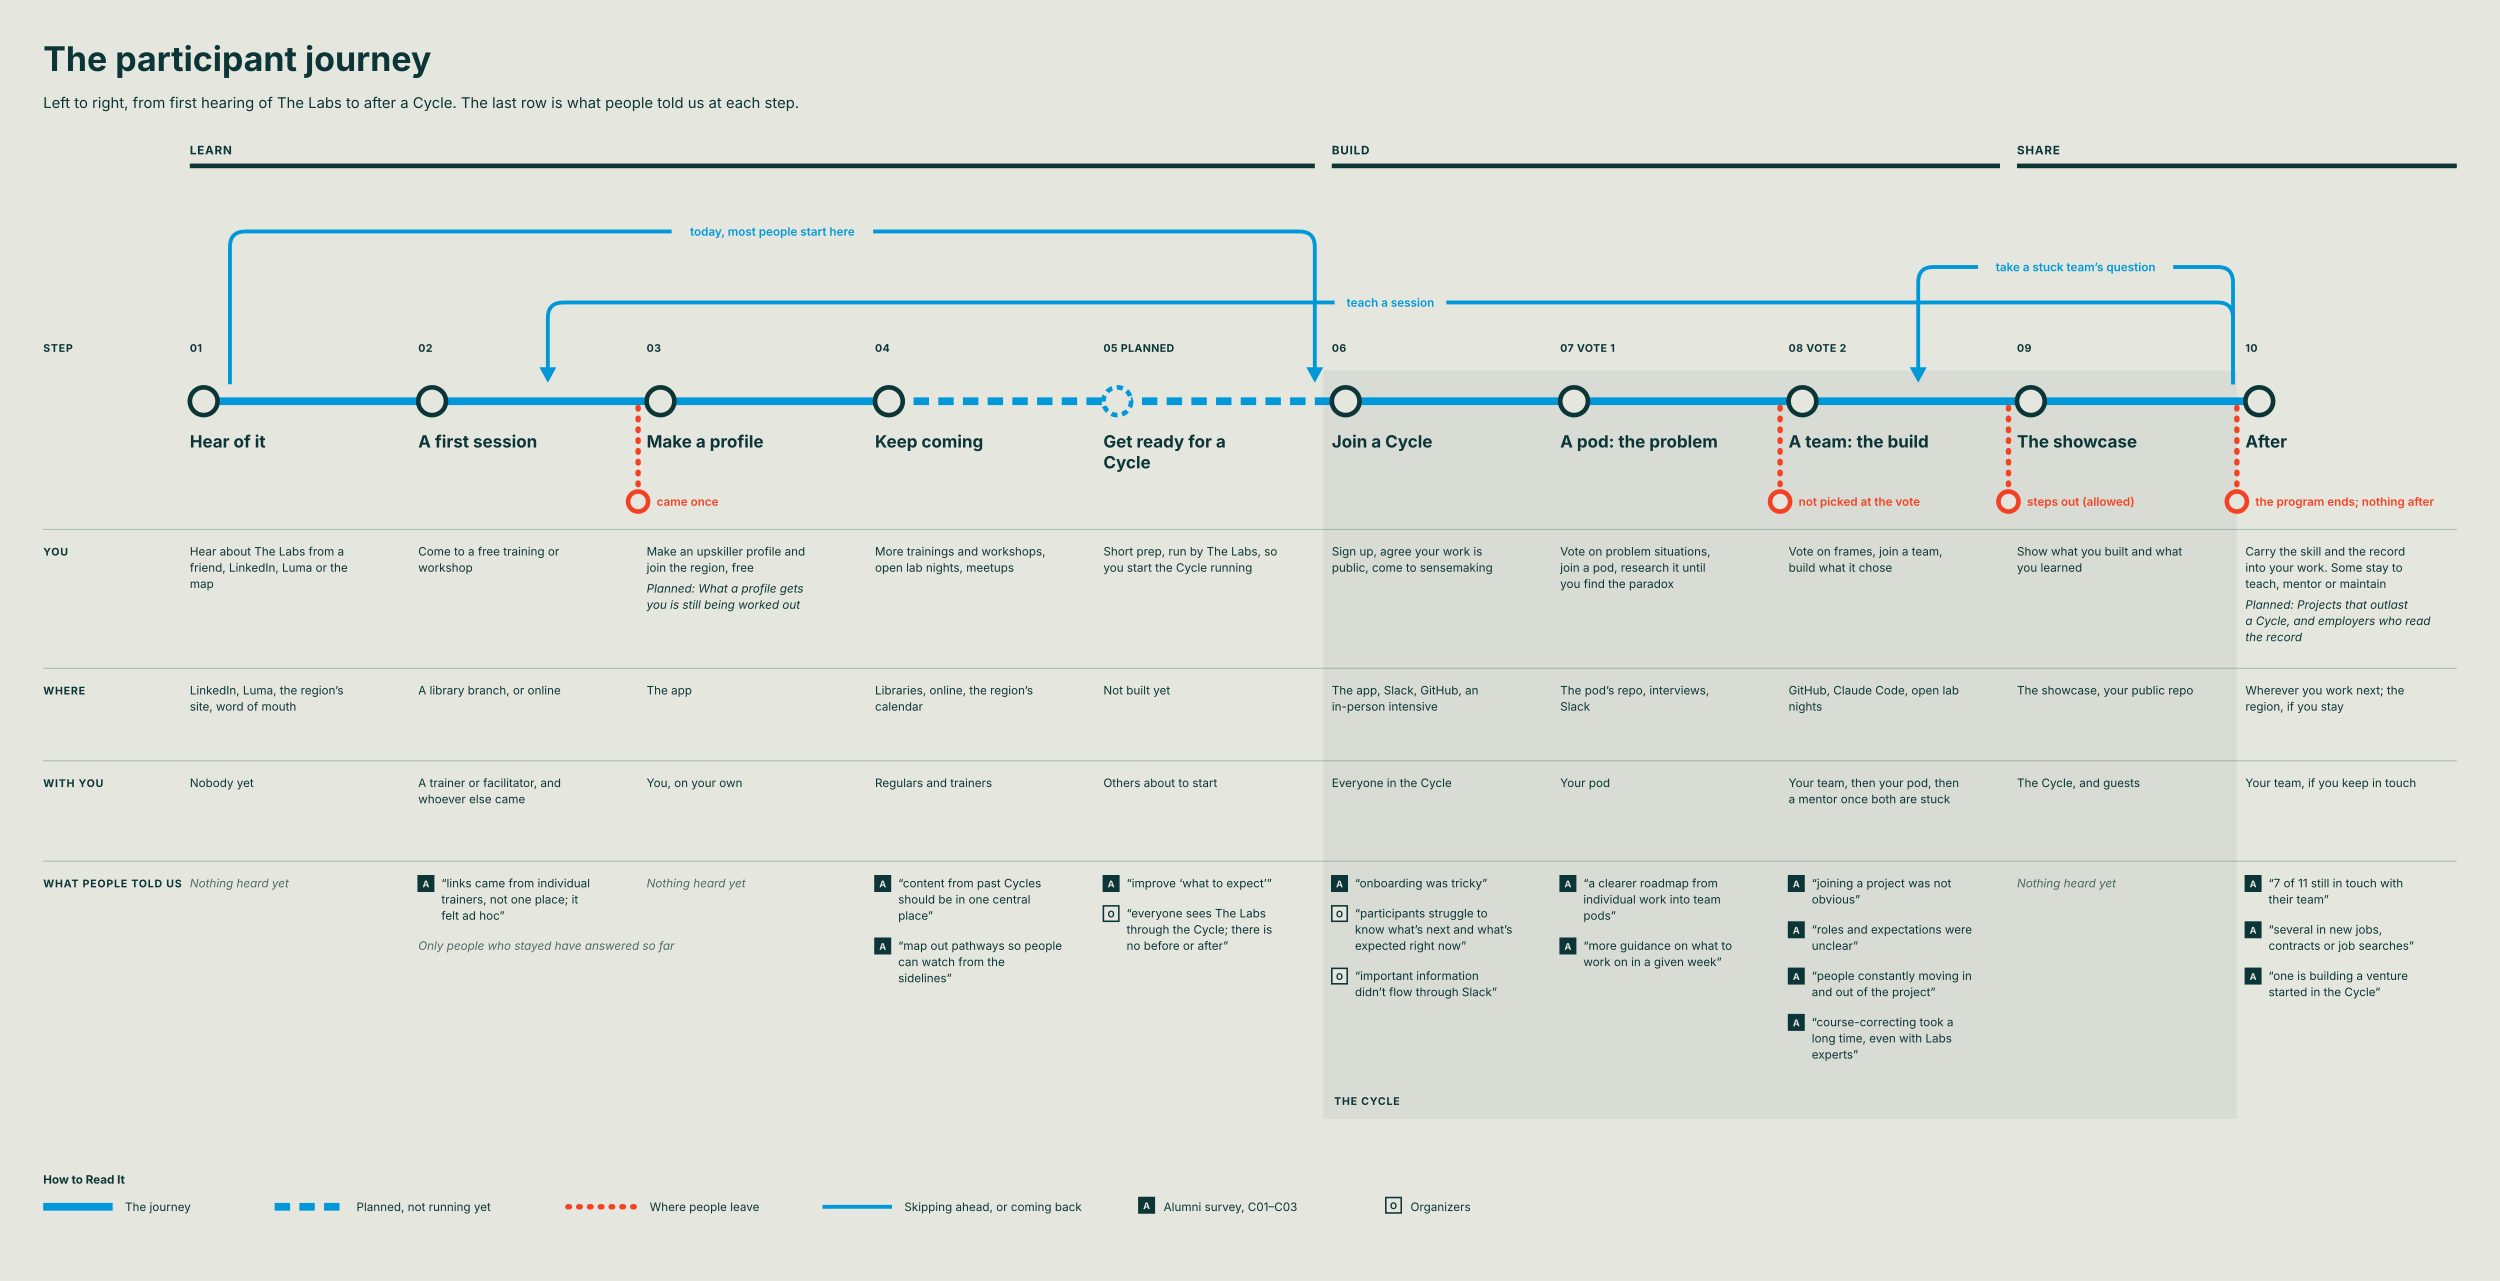
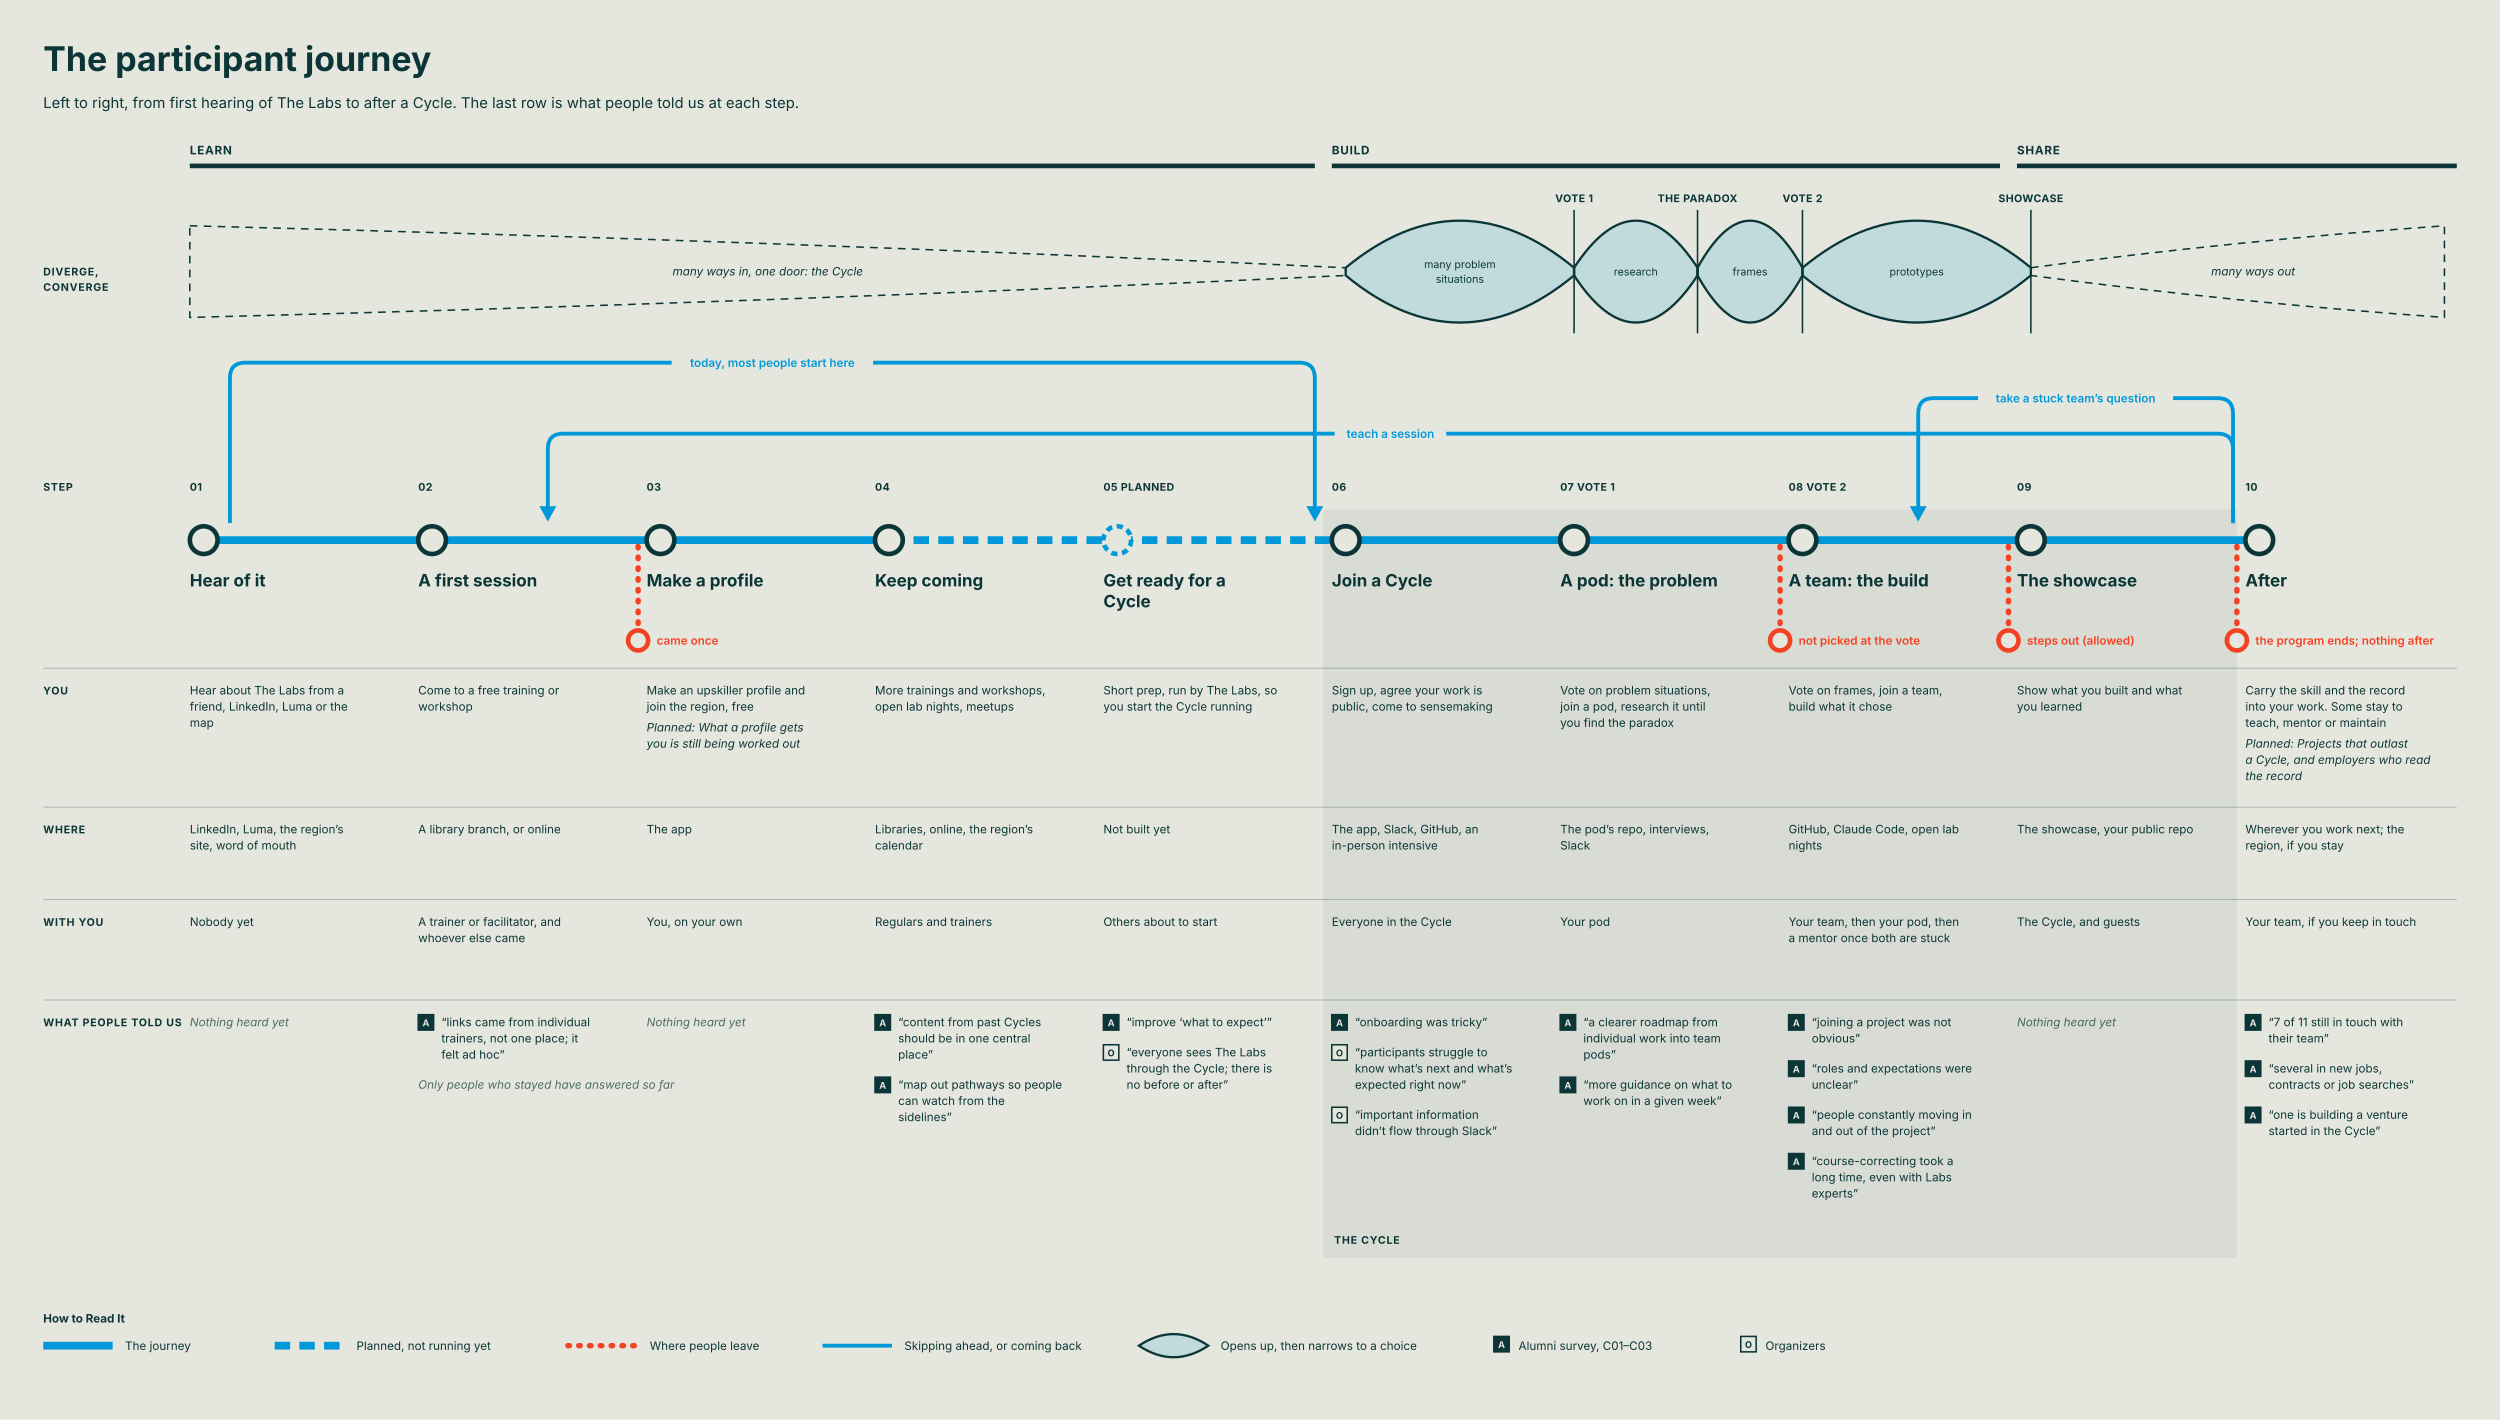
- <svg xmlns="http://www.w3.org/2000/svg" class="jmap" viewBox="0 0 3240 1660" role="img" aria-label="The participant journey" font-family="Inter, system-ui, sans-serif">
-   <rect width="3240" height="1660" fill="#e5e7de" />
+ <svg xmlns="http://www.w3.org/2000/svg" class="jmap" viewBox="0 0 3240 1840" role="img" aria-label="The participant journey" font-family="Inter, system-ui, sans-serif">
+   <rect width="3240" height="1840" fill="#e5e7de" />
  <text x="56" y="92" font-size="43.987" font-weight="700" fill="#0b3536">The participant journey</text>
  <text x="56" y="140" font-size="19.244" fill="#0b3536">Left to right, from first hearing of The Labs to after a Cycle. The last row is what people told us at each step.</text>
-   <rect x="1715.0" y="480" width="1184.0" height="970" fill="#0b3536" fill-opacity=".06" />
-   <text x="1729.0" y="1432" font-size="13.745" font-weight="700" letter-spacing="1" fill="#0b3536">THE CYCLE</text>
+   <rect x="1715.0" y="660" width="1184.0" height="970" fill="#0b3536" fill-opacity=".06" />
+   <text x="1729.0" y="1612" font-size="13.745" font-weight="700" letter-spacing="1" fill="#0b3536">THE CYCLE</text>
  <rect x="246" y="212" width="1458" height="6" fill="#0b3536" />
  <text x="246" y="200" font-size="15.118" font-weight="700" letter-spacing="1" fill="#0b3536">LEARN</text>
  <rect x="1726" y="212" width="866" height="6" fill="#0b3536" />
  <text x="1726" y="200" font-size="15.118" font-weight="700" letter-spacing="1" fill="#0b3536">BUILD</text>
  <rect x="2614" y="212" width="570" height="6" fill="#0b3536" />
  <text x="2614" y="200" font-size="15.118" font-weight="700" letter-spacing="1" fill="#0b3536">SHARE</text>
-   <path d="M298,498 V320 Q298,300 318,300 H1684 Q1704,300 1704,320 V480" fill="none" stroke="#0098d8" stroke-width="5" />
-   <path d="M1693,476 L1704,496 L1715,476 Z" fill="#0098d8" />
-   <rect x="870.434" y="285" width="261.132" height="30" fill="#e5e7de" />
-   <text x="1001.0" y="305.5" text-anchor="middle" font-size="15.118" font-weight="600" fill="#0098d8">today, most people start here</text>
-   <path d="M2894,498 V366 Q2894,346 2874,346 H2506 Q2486,346 2486,366 V480" fill="none" stroke="#0098d8" stroke-width="5" />
-   <path d="M2475,476 L2486,496 L2497,476 Z" fill="#0098d8" />
-   <rect x="2563.591" y="331" width="252.817" height="30" fill="#e5e7de" />
-   <text x="2690.0" y="351.5" text-anchor="middle" font-size="15.118" font-weight="600" fill="#0098d8">take a stuck team’s question</text>
-   <path d="M2894,498 V412 Q2894,392 2874,392 H730 Q710,392 710,412 V480" fill="none" stroke="#0098d8" stroke-width="5" />
-   <path d="M699,476 L710,496 L721,476 Z" fill="#0098d8" />
-   <rect x="1729.638" y="377" width="144.724" height="30" fill="#e5e7de" />
-   <text x="1802.0" y="397.5" text-anchor="middle" font-size="15.118" font-weight="600" fill="#0098d8">teach a session</text>
-   <line x1="264" y1="520" x2="560" y2="520" stroke="#0098d8" stroke-width="10" />
-   <line x1="560" y1="520" x2="856" y2="520" stroke="#0098d8" stroke-width="10" />
-   <line x1="856" y1="520" x2="1152" y2="520" stroke="#0098d8" stroke-width="10" />
-   <line x1="1152" y1="520" x2="1448" y2="520" stroke="#0098d8" stroke-width="10" stroke-dasharray="20 12" />
-   <line x1="1448" y1="520" x2="1744" y2="520" stroke="#0098d8" stroke-width="10" stroke-dasharray="20 12" />
-   <line x1="1744" y1="520" x2="2040" y2="520" stroke="#0098d8" stroke-width="10" />
-   <line x1="2040" y1="520" x2="2336" y2="520" stroke="#0098d8" stroke-width="10" />
-   <line x1="2336" y1="520" x2="2632" y2="520" stroke="#0098d8" stroke-width="10" />
-   <line x1="2632" y1="520" x2="2928" y2="520" stroke="#0098d8" stroke-width="10" />
-   <line x1="827.0" y1="528" x2="827.0" y2="628" stroke="#f54123" stroke-width="7" stroke-dasharray="2 12" stroke-linecap="round" />
-   <circle cx="827.0" cy="650" r="13" fill="#e5e7de" stroke="#f54123" stroke-width="6" />
-   <text x="851.0" y="655.5" font-size="15.118" font-weight="600" fill="#f54123">came once</text>
-   <line x1="2307.0" y1="528" x2="2307.0" y2="628" stroke="#f54123" stroke-width="7" stroke-dasharray="2 12" stroke-linecap="round" />
-   <circle cx="2307.0" cy="650" r="13" fill="#e5e7de" stroke="#f54123" stroke-width="6" />
-   <text x="2331.0" y="655.5" font-size="15.118" font-weight="600" fill="#f54123">not picked at the vote</text>
-   <line x1="2603.0" y1="528" x2="2603.0" y2="628" stroke="#f54123" stroke-width="7" stroke-dasharray="2 12" stroke-linecap="round" />
-   <circle cx="2603.0" cy="650" r="13" fill="#e5e7de" stroke="#f54123" stroke-width="6" />
-   <text x="2627.0" y="655.5" font-size="15.118" font-weight="600" fill="#f54123">steps out (allowed)</text>
-   <line x1="2899.0" y1="528" x2="2899.0" y2="628" stroke="#f54123" stroke-width="7" stroke-dasharray="2 12" stroke-linecap="round" />
-   <circle cx="2899.0" cy="650" r="13" fill="#e5e7de" stroke="#f54123" stroke-width="6" />
-   <text x="2923.0" y="655.5" font-size="15.118" font-weight="600" fill="#f54123">the program ends; nothing after</text>
-   <circle cx="264" cy="520" r="18" fill="#e5e7de" stroke="#0b3536" stroke-width="6" />
-   <text x="246" y="456" font-size="13.745" font-weight="700" fill="#0b3536" letter-spacing=".5">01</text>
-   <circle cx="560" cy="520" r="18" fill="#e5e7de" stroke="#0b3536" stroke-width="6" />
-   <text x="542" y="456" font-size="13.745" font-weight="700" fill="#0b3536" letter-spacing=".5">02</text>
-   <circle cx="856" cy="520" r="18" fill="#e5e7de" stroke="#0b3536" stroke-width="6" />
-   <text x="838" y="456" font-size="13.745" font-weight="700" fill="#0b3536" letter-spacing=".5">03</text>
-   <circle cx="1152" cy="520" r="18" fill="#e5e7de" stroke="#0b3536" stroke-width="6" />
-   <text x="1134" y="456" font-size="13.745" font-weight="700" fill="#0b3536" letter-spacing=".5">04</text>
-   <circle cx="1448" cy="520" r="18" fill="#e5e7de" stroke="#0098d8" stroke-width="6" stroke-dasharray="8 6" />
-   <text x="1430" y="456" font-size="13.745" font-weight="700" fill="#0b3536" letter-spacing=".5">05  PLANNED</text>
-   <circle cx="1744" cy="520" r="18" fill="#e5e7de" stroke="#0b3536" stroke-width="6" />
-   <text x="1726" y="456" font-size="13.745" font-weight="700" fill="#0b3536" letter-spacing=".5">06</text>
-   <circle cx="2040" cy="520" r="18" fill="#e5e7de" stroke="#0b3536" stroke-width="6" />
-   <text x="2022" y="456" font-size="13.745" font-weight="700" fill="#0b3536" letter-spacing=".5">07  VOTE 1</text>
-   <circle cx="2336" cy="520" r="18" fill="#e5e7de" stroke="#0b3536" stroke-width="6" />
-   <text x="2318" y="456" font-size="13.745" font-weight="700" fill="#0b3536" letter-spacing=".5">08  VOTE 2</text>
-   <circle cx="2632" cy="520" r="18" fill="#e5e7de" stroke="#0b3536" stroke-width="6" />
-   <text x="2614" y="456" font-size="13.745" font-weight="700" fill="#0b3536" letter-spacing=".5">09</text>
-   <circle cx="2928" cy="520" r="18" fill="#e5e7de" stroke="#0b3536" stroke-width="6" />
-   <text x="2910" y="456" font-size="13.745" font-weight="700" fill="#0b3536" letter-spacing=".5">10</text>
-   <line x1="56" y1="686" x2="3184" y2="686" stroke="#0b3536" stroke-width="1" stroke-opacity=".35" />
-   <text x="56" y="720" font-size="13.745" font-weight="700" letter-spacing="1" fill="#0b3536">YOU</text>
+   <text x="56" y="357" font-size="13.745" font-weight="700" letter-spacing="1" fill="#0b3536">DIVERGE,</text>
+   <text x="56" y="377" font-size="13.745" font-weight="700" letter-spacing="1" fill="#0b3536">CONVERGE</text>
+   <path d="M246,292.6 Q995.0,311.6 1744,347 L1744,357 Q995.0,392.4 246,411.4 Z" fill="#0b3536" fill-opacity="0" stroke="#0b3536" stroke-width="2" stroke-dasharray="10 8" />
+   <text x="995.0" y="357" text-anchor="middle" font-size="15.118" font-style="italic" fill="#0b3536">many ways in, one door: the Cycle</text>
+   <path d="M2632,347 Q2900.0,311.6 3168,292.6 L3168,411.4 Q2900.0,392.4 2632,357 Z" fill="#0b3536" fill-opacity="0" stroke="#0b3536" stroke-width="2" stroke-dasharray="10 8" />
+   <text x="2920.0" y="357" text-anchor="middle" font-size="15.118" font-style="italic" fill="#0b3536">many ways out</text>
+   <path d="M1744,347 Q1892.0,225.0 2040,347 L2040,357 Q1892.0,479.0 1744,357 Z" fill="#0098d8" fill-opacity="0.16" stroke="#0b3536" stroke-width="3" />
+   <text x="1892.0" y="347.5" text-anchor="middle" font-size="13.745" fill="#0b3536">many problem</text>
+   <text x="1892.0" y="366.5" text-anchor="middle" font-size="13.745" fill="#0b3536">situations</text>
+   <line x1="2040" y1="272" x2="2040" y2="432" stroke="#0b3536" stroke-width="2" />
+   <text x="2040" y="262" text-anchor="middle" font-size="13.745" font-weight="700" letter-spacing=".5" fill="#0b3536">VOTE 1</text>
+   <path d="M2040,347 Q2120.0,225.0 2200,347 L2200,357 Q2120.0,479.0 2040,357 Z" fill="#0098d8" fill-opacity="0.16" stroke="#0b3536" stroke-width="3" />
+   <text x="2120.0" y="357.0" text-anchor="middle" font-size="13.745" fill="#0b3536">research</text>
+   <line x1="2200" y1="272" x2="2200" y2="432" stroke="#0b3536" stroke-width="2" />
+   <text x="2200" y="262" text-anchor="middle" font-size="13.745" font-weight="700" letter-spacing=".5" fill="#0b3536">THE PARADOX</text>
+   <path d="M2200,347 Q2268.0,225.0 2336,347 L2336,357 Q2268.0,479.0 2200,357 Z" fill="#0098d8" fill-opacity="0.16" stroke="#0b3536" stroke-width="3" />
+   <text x="2268.0" y="357.0" text-anchor="middle" font-size="13.745" fill="#0b3536">frames</text>
+   <line x1="2336" y1="272" x2="2336" y2="432" stroke="#0b3536" stroke-width="2" />
+   <text x="2336" y="262" text-anchor="middle" font-size="13.745" font-weight="700" letter-spacing=".5" fill="#0b3536">VOTE 2</text>
+   <path d="M2336,347 Q2484.0,225.0 2632,347 L2632,357 Q2484.0,479.0 2336,357 Z" fill="#0098d8" fill-opacity="0.16" stroke="#0b3536" stroke-width="3" />
+   <text x="2484.0" y="357.0" text-anchor="middle" font-size="13.745" fill="#0b3536">prototypes</text>
+   <line x1="2632" y1="272" x2="2632" y2="432" stroke="#0b3536" stroke-width="2" />
+   <text x="2632" y="262" text-anchor="middle" font-size="13.745" font-weight="700" letter-spacing=".5" fill="#0b3536">SHOWCASE</text>
+   <path d="M298,678 V490 Q298,470 318,470 H1684 Q1704,470 1704,490 V660" fill="none" stroke="#0098d8" stroke-width="5" />
+   <path d="M1693,656 L1704,676 L1715,656 Z" fill="#0098d8" />
+   <rect x="870.434" y="455" width="261.132" height="30" fill="#e5e7de" />
+   <text x="1001.0" y="475.5" text-anchor="middle" font-size="15.118" font-weight="600" fill="#0098d8">today, most people start here</text>
+   <path d="M2894,678 V536 Q2894,516 2874,516 H2506 Q2486,516 2486,536 V660" fill="none" stroke="#0098d8" stroke-width="5" />
+   <path d="M2475,656 L2486,676 L2497,656 Z" fill="#0098d8" />
+   <rect x="2563.591" y="501" width="252.817" height="30" fill="#e5e7de" />
+   <text x="2690.0" y="521.5" text-anchor="middle" font-size="15.118" font-weight="600" fill="#0098d8">take a stuck team’s question</text>
+   <path d="M2894,678 V582 Q2894,562 2874,562 H730 Q710,562 710,582 V660" fill="none" stroke="#0098d8" stroke-width="5" />
+   <path d="M699,656 L710,676 L721,656 Z" fill="#0098d8" />
+   <rect x="1729.638" y="547" width="144.724" height="30" fill="#e5e7de" />
+   <text x="1802.0" y="567.5" text-anchor="middle" font-size="15.118" font-weight="600" fill="#0098d8">teach a session</text>
+   <line x1="264" y1="700" x2="560" y2="700" stroke="#0098d8" stroke-width="10" />
+   <line x1="560" y1="700" x2="856" y2="700" stroke="#0098d8" stroke-width="10" />
+   <line x1="856" y1="700" x2="1152" y2="700" stroke="#0098d8" stroke-width="10" />
+   <line x1="1152" y1="700" x2="1448" y2="700" stroke="#0098d8" stroke-width="10" stroke-dasharray="20 12" />
+   <line x1="1448" y1="700" x2="1744" y2="700" stroke="#0098d8" stroke-width="10" stroke-dasharray="20 12" />
+   <line x1="1744" y1="700" x2="2040" y2="700" stroke="#0098d8" stroke-width="10" />
+   <line x1="2040" y1="700" x2="2336" y2="700" stroke="#0098d8" stroke-width="10" />
+   <line x1="2336" y1="700" x2="2632" y2="700" stroke="#0098d8" stroke-width="10" />
+   <line x1="2632" y1="700" x2="2928" y2="700" stroke="#0098d8" stroke-width="10" />
+   <line x1="827.0" y1="708" x2="827.0" y2="808" stroke="#f54123" stroke-width="7" stroke-dasharray="2 12" stroke-linecap="round" />
+   <circle cx="827.0" cy="830" r="13" fill="#e5e7de" stroke="#f54123" stroke-width="6" />
+   <text x="851.0" y="835.5" font-size="15.118" font-weight="600" fill="#f54123">came once</text>
+   <line x1="2307.0" y1="708" x2="2307.0" y2="808" stroke="#f54123" stroke-width="7" stroke-dasharray="2 12" stroke-linecap="round" />
+   <circle cx="2307.0" cy="830" r="13" fill="#e5e7de" stroke="#f54123" stroke-width="6" />
+   <text x="2331.0" y="835.5" font-size="15.118" font-weight="600" fill="#f54123">not picked at the vote</text>
+   <line x1="2603.0" y1="708" x2="2603.0" y2="808" stroke="#f54123" stroke-width="7" stroke-dasharray="2 12" stroke-linecap="round" />
+   <circle cx="2603.0" cy="830" r="13" fill="#e5e7de" stroke="#f54123" stroke-width="6" />
+   <text x="2627.0" y="835.5" font-size="15.118" font-weight="600" fill="#f54123">steps out (allowed)</text>
+   <line x1="2899.0" y1="708" x2="2899.0" y2="808" stroke="#f54123" stroke-width="7" stroke-dasharray="2 12" stroke-linecap="round" />
+   <circle cx="2899.0" cy="830" r="13" fill="#e5e7de" stroke="#f54123" stroke-width="6" />
+   <text x="2923.0" y="835.5" font-size="15.118" font-weight="600" fill="#f54123">the program ends; nothing after</text>
+   <circle cx="264" cy="700" r="18" fill="#e5e7de" stroke="#0b3536" stroke-width="6" />
+   <text x="246" y="636" font-size="13.745" font-weight="700" fill="#0b3536" letter-spacing=".5">01</text>
+   <circle cx="560" cy="700" r="18" fill="#e5e7de" stroke="#0b3536" stroke-width="6" />
+   <text x="542" y="636" font-size="13.745" font-weight="700" fill="#0b3536" letter-spacing=".5">02</text>
+   <circle cx="856" cy="700" r="18" fill="#e5e7de" stroke="#0b3536" stroke-width="6" />
+   <text x="838" y="636" font-size="13.745" font-weight="700" fill="#0b3536" letter-spacing=".5">03</text>
+   <circle cx="1152" cy="700" r="18" fill="#e5e7de" stroke="#0b3536" stroke-width="6" />
+   <text x="1134" y="636" font-size="13.745" font-weight="700" fill="#0b3536" letter-spacing=".5">04</text>
+   <circle cx="1448" cy="700" r="18" fill="#e5e7de" stroke="#0098d8" stroke-width="6" stroke-dasharray="8 6" />
+   <text x="1430" y="636" font-size="13.745" font-weight="700" fill="#0b3536" letter-spacing=".5">05  PLANNED</text>
+   <circle cx="1744" cy="700" r="18" fill="#e5e7de" stroke="#0b3536" stroke-width="6" />
+   <text x="1726" y="636" font-size="13.745" font-weight="700" fill="#0b3536" letter-spacing=".5">06</text>
+   <circle cx="2040" cy="700" r="18" fill="#e5e7de" stroke="#0b3536" stroke-width="6" />
+   <text x="2022" y="636" font-size="13.745" font-weight="700" fill="#0b3536" letter-spacing=".5">07  VOTE 1</text>
+   <circle cx="2336" cy="700" r="18" fill="#e5e7de" stroke="#0b3536" stroke-width="6" />
+   <text x="2318" y="636" font-size="13.745" font-weight="700" fill="#0b3536" letter-spacing=".5">08  VOTE 2</text>
+   <circle cx="2632" cy="700" r="18" fill="#e5e7de" stroke="#0b3536" stroke-width="6" />
+   <text x="2614" y="636" font-size="13.745" font-weight="700" fill="#0b3536" letter-spacing=".5">09</text>
+   <circle cx="2928" cy="700" r="18" fill="#e5e7de" stroke="#0b3536" stroke-width="6" />
+   <text x="2910" y="636" font-size="13.745" font-weight="700" fill="#0b3536" letter-spacing=".5">10</text>
  <line x1="56" y1="866" x2="3184" y2="866" stroke="#0b3536" stroke-width="1" stroke-opacity=".35" />
-   <text x="56" y="900" font-size="13.745" font-weight="700" letter-spacing="1" fill="#0b3536">WHERE</text>
-   <line x1="56" y1="986" x2="3184" y2="986" stroke="#0b3536" stroke-width="1" stroke-opacity=".35" />
-   <text x="56" y="1020" font-size="13.745" font-weight="700" letter-spacing="1" fill="#0b3536">WITH YOU</text>
-   <line x1="56" y1="1116" x2="3184" y2="1116" stroke="#0b3536" stroke-width="1" stroke-opacity=".35" />
-   <text x="56" y="1150" font-size="13.745" font-weight="700" letter-spacing="1" fill="#0b3536">WHAT PEOPLE TOLD US</text>
-   <text x="56" y="456" font-size="13.745" font-weight="700" letter-spacing="1" fill="#0b3536">STEP</text>
-   <text x="246" y="720" font-size="15.118" fill="#0b3536">Hear about The Labs from a</text>
-   <text x="246" y="741" font-size="15.118" fill="#0b3536">friend, LinkedIn, Luma or the</text>
-   <text x="246" y="762" font-size="15.118" fill="#0b3536">map</text>
-   <text x="246" y="900" font-size="15.118" fill="#0b3536">LinkedIn, Luma, the region’s</text>
-   <text x="246" y="921" font-size="15.118" fill="#0b3536">site, word of mouth</text>
-   <text x="246" y="1020" font-size="15.118" fill="#0b3536">Nobody yet</text>
-   <text x="246" y="1150" font-size="15.118" font-style="italic" fill="#0b3536" fill-opacity=".7">Nothing heard yet</text>
-   <text x="542" y="720" font-size="15.118" fill="#0b3536">Come to a free training or</text>
-   <text x="542" y="741" font-size="15.118" fill="#0b3536">workshop</text>
-   <text x="542" y="900" font-size="15.118" fill="#0b3536">A library branch, or online</text>
-   <text x="542" y="1020" font-size="15.118" fill="#0b3536">A trainer or facilitator, and</text>
-   <text x="542" y="1041" font-size="15.118" fill="#0b3536">whoever else came</text>
-   <rect x="542" y="1135" width="20" height="20" fill="#0b3536" stroke="#0b3536" stroke-width="2" />
-   <text x="552" y="1150" text-anchor="middle" font-size="12" font-weight="700" fill="#e5e7de">A</text>
-   <text x="572" y="1150" font-size="15.118" fill="#0b3536">“links came from individual</text>
-   <text x="572" y="1171" font-size="15.118" fill="#0b3536">trainers, not one place; it</text>
-   <text x="572" y="1192" font-size="15.118" fill="#0b3536">felt ad hoc”</text>
-   <text x="542" y="1231" font-size="15.118" font-style="italic" fill="#0b3536" fill-opacity=".7">Only people who stayed have answered so far</text>
-   <text x="838" y="720" font-size="15.118" fill="#0b3536">Make an upskiller profile and</text>
-   <text x="838" y="741" font-size="15.118" fill="#0b3536">join the region, free</text>
-   <text x="838" y="768" font-size="15.118" font-style="italic" fill="#0b3536">Planned: What a profile gets</text>
-   <text x="838" y="789" font-size="15.118" font-style="italic" fill="#0b3536">you is still being worked out</text>
-   <text x="838" y="900" font-size="15.118" fill="#0b3536">The app</text>
-   <text x="838" y="1020" font-size="15.118" fill="#0b3536">You, on your own</text>
-   <text x="838" y="1150" font-size="15.118" font-style="italic" fill="#0b3536" fill-opacity=".7">Nothing heard yet</text>
-   <text x="1134" y="720" font-size="15.118" fill="#0b3536">More trainings and workshops,</text>
-   <text x="1134" y="741" font-size="15.118" fill="#0b3536">open lab nights, meetups</text>
-   <text x="1134" y="900" font-size="15.118" fill="#0b3536">Libraries, online, the region’s</text>
-   <text x="1134" y="921" font-size="15.118" fill="#0b3536">calendar</text>
-   <text x="1134" y="1020" font-size="15.118" fill="#0b3536">Regulars and trainers</text>
-   <rect x="1134" y="1135" width="20" height="20" fill="#0b3536" stroke="#0b3536" stroke-width="2" />
-   <text x="1144" y="1150" text-anchor="middle" font-size="12" font-weight="700" fill="#e5e7de">A</text>
-   <text x="1164" y="1150" font-size="15.118" fill="#0b3536">“content from past Cycles</text>
-   <text x="1164" y="1171" font-size="15.118" fill="#0b3536">should be in one central</text>
-   <text x="1164" y="1192" font-size="15.118" fill="#0b3536">place”</text>
-   <rect x="1134" y="1216" width="20" height="20" fill="#0b3536" stroke="#0b3536" stroke-width="2" />
-   <text x="1144" y="1231" text-anchor="middle" font-size="12" font-weight="700" fill="#e5e7de">A</text>
-   <text x="1164" y="1231" font-size="15.118" fill="#0b3536">“map out pathways so people</text>
-   <text x="1164" y="1252" font-size="15.118" fill="#0b3536">can watch from the</text>
-   <text x="1164" y="1273" font-size="15.118" fill="#0b3536">sidelines”</text>
-   <text x="1430" y="720" font-size="15.118" fill="#0b3536">Short prep, run by The Labs, so</text>
-   <text x="1430" y="741" font-size="15.118" fill="#0b3536">you start the Cycle running</text>
-   <text x="1430" y="900" font-size="15.118" fill="#0b3536">Not built yet</text>
-   <text x="1430" y="1020" font-size="15.118" fill="#0b3536">Others about to start</text>
-   <rect x="1430" y="1135" width="20" height="20" fill="#0b3536" stroke="#0b3536" stroke-width="2" />
-   <text x="1440" y="1150" text-anchor="middle" font-size="12" font-weight="700" fill="#e5e7de">A</text>
-   <text x="1460" y="1150" font-size="15.118" fill="#0b3536">“improve ‘what to expect’”</text>
-   <rect x="1430" y="1174" width="20" height="20" fill="#e5e7de" stroke="#0b3536" stroke-width="2" />
-   <text x="1440" y="1189" text-anchor="middle" font-size="12" font-weight="700" fill="#0b3536">O</text>
-   <text x="1460" y="1189" font-size="15.118" fill="#0b3536">“everyone sees The Labs</text>
-   <text x="1460" y="1210" font-size="15.118" fill="#0b3536">through the Cycle; there is</text>
-   <text x="1460" y="1231" font-size="15.118" fill="#0b3536">no before or after”</text>
-   <text x="1726" y="720" font-size="15.118" fill="#0b3536">Sign up, agree your work is</text>
-   <text x="1726" y="741" font-size="15.118" fill="#0b3536">public, come to sensemaking</text>
-   <text x="1726" y="900" font-size="15.118" fill="#0b3536">The app, Slack, GitHub, an</text>
-   <text x="1726" y="921" font-size="15.118" fill="#0b3536">in-person intensive</text>
-   <text x="1726" y="1020" font-size="15.118" fill="#0b3536">Everyone in the Cycle</text>
-   <rect x="1726" y="1135" width="20" height="20" fill="#0b3536" stroke="#0b3536" stroke-width="2" />
-   <text x="1736" y="1150" text-anchor="middle" font-size="12" font-weight="700" fill="#e5e7de">A</text>
-   <text x="1756" y="1150" font-size="15.118" fill="#0b3536">“onboarding was tricky”</text>
-   <rect x="1726" y="1174" width="20" height="20" fill="#e5e7de" stroke="#0b3536" stroke-width="2" />
-   <text x="1736" y="1189" text-anchor="middle" font-size="12" font-weight="700" fill="#0b3536">O</text>
-   <text x="1756" y="1189" font-size="15.118" fill="#0b3536">“participants struggle to</text>
-   <text x="1756" y="1210" font-size="15.118" fill="#0b3536">know what’s next and what’s</text>
-   <text x="1756" y="1231" font-size="15.118" fill="#0b3536">expected right now”</text>
-   <rect x="1726" y="1255" width="20" height="20" fill="#e5e7de" stroke="#0b3536" stroke-width="2" />
-   <text x="1736" y="1270" text-anchor="middle" font-size="12" font-weight="700" fill="#0b3536">O</text>
-   <text x="1756" y="1270" font-size="15.118" fill="#0b3536">“important information</text>
-   <text x="1756" y="1291" font-size="15.118" fill="#0b3536">didn’t flow through Slack”</text>
-   <text x="2022" y="720" font-size="15.118" fill="#0b3536">Vote on problem situations,</text>
-   <text x="2022" y="741" font-size="15.118" fill="#0b3536">join a pod, research it until</text>
-   <text x="2022" y="762" font-size="15.118" fill="#0b3536">you find the paradox</text>
-   <text x="2022" y="900" font-size="15.118" fill="#0b3536">The pod’s repo, interviews,</text>
-   <text x="2022" y="921" font-size="15.118" fill="#0b3536">Slack</text>
-   <text x="2022" y="1020" font-size="15.118" fill="#0b3536">Your pod</text>
-   <rect x="2022" y="1135" width="20" height="20" fill="#0b3536" stroke="#0b3536" stroke-width="2" />
-   <text x="2032" y="1150" text-anchor="middle" font-size="12" font-weight="700" fill="#e5e7de">A</text>
-   <text x="2052" y="1150" font-size="15.118" fill="#0b3536">“a clearer roadmap from</text>
-   <text x="2052" y="1171" font-size="15.118" fill="#0b3536">individual work into team</text>
-   <text x="2052" y="1192" font-size="15.118" fill="#0b3536">pods”</text>
-   <rect x="2022" y="1216" width="20" height="20" fill="#0b3536" stroke="#0b3536" stroke-width="2" />
-   <text x="2032" y="1231" text-anchor="middle" font-size="12" font-weight="700" fill="#e5e7de">A</text>
-   <text x="2052" y="1231" font-size="15.118" fill="#0b3536">“more guidance on what to</text>
-   <text x="2052" y="1252" font-size="15.118" fill="#0b3536">work on in a given week”</text>
-   <text x="2318" y="720" font-size="15.118" fill="#0b3536">Vote on frames, join a team,</text>
-   <text x="2318" y="741" font-size="15.118" fill="#0b3536">build what it chose</text>
-   <text x="2318" y="900" font-size="15.118" fill="#0b3536">GitHub, Claude Code, open lab</text>
-   <text x="2318" y="921" font-size="15.118" fill="#0b3536">nights</text>
-   <text x="2318" y="1020" font-size="15.118" fill="#0b3536">Your team, then your pod, then</text>
-   <text x="2318" y="1041" font-size="15.118" fill="#0b3536">a mentor once both are stuck</text>
-   <rect x="2318" y="1135" width="20" height="20" fill="#0b3536" stroke="#0b3536" stroke-width="2" />
-   <text x="2328" y="1150" text-anchor="middle" font-size="12" font-weight="700" fill="#e5e7de">A</text>
-   <text x="2348" y="1150" font-size="15.118" fill="#0b3536">“joining a project was not</text>
-   <text x="2348" y="1171" font-size="15.118" fill="#0b3536">obvious”</text>
-   <rect x="2318" y="1195" width="20" height="20" fill="#0b3536" stroke="#0b3536" stroke-width="2" />
-   <text x="2328" y="1210" text-anchor="middle" font-size="12" font-weight="700" fill="#e5e7de">A</text>
-   <text x="2348" y="1210" font-size="15.118" fill="#0b3536">“roles and expectations were</text>
-   <text x="2348" y="1231" font-size="15.118" fill="#0b3536">unclear”</text>
-   <rect x="2318" y="1255" width="20" height="20" fill="#0b3536" stroke="#0b3536" stroke-width="2" />
-   <text x="2328" y="1270" text-anchor="middle" font-size="12" font-weight="700" fill="#e5e7de">A</text>
-   <text x="2348" y="1270" font-size="15.118" fill="#0b3536">“people constantly moving in</text>
-   <text x="2348" y="1291" font-size="15.118" fill="#0b3536">and out of the project”</text>
+   <text x="56" y="900" font-size="13.745" font-weight="700" letter-spacing="1" fill="#0b3536">YOU</text>
+   <line x1="56" y1="1046" x2="3184" y2="1046" stroke="#0b3536" stroke-width="1" stroke-opacity=".35" />
+   <text x="56" y="1080" font-size="13.745" font-weight="700" letter-spacing="1" fill="#0b3536">WHERE</text>
+   <line x1="56" y1="1166" x2="3184" y2="1166" stroke="#0b3536" stroke-width="1" stroke-opacity=".35" />
+   <text x="56" y="1200" font-size="13.745" font-weight="700" letter-spacing="1" fill="#0b3536">WITH YOU</text>
+   <line x1="56" y1="1296" x2="3184" y2="1296" stroke="#0b3536" stroke-width="1" stroke-opacity=".35" />
+   <text x="56" y="1330" font-size="13.745" font-weight="700" letter-spacing="1" fill="#0b3536">WHAT PEOPLE TOLD US</text>
+   <text x="56" y="636" font-size="13.745" font-weight="700" letter-spacing="1" fill="#0b3536">STEP</text>
+   <text x="246" y="900" font-size="15.118" fill="#0b3536">Hear about The Labs from a</text>
+   <text x="246" y="921" font-size="15.118" fill="#0b3536">friend, LinkedIn, Luma or the</text>
+   <text x="246" y="942" font-size="15.118" fill="#0b3536">map</text>
+   <text x="246" y="1080" font-size="15.118" fill="#0b3536">LinkedIn, Luma, the region’s</text>
+   <text x="246" y="1101" font-size="15.118" fill="#0b3536">site, word of mouth</text>
+   <text x="246" y="1200" font-size="15.118" fill="#0b3536">Nobody yet</text>
+   <text x="246" y="1330" font-size="15.118" font-style="italic" fill="#0b3536" fill-opacity=".7">Nothing heard yet</text>
+   <text x="542" y="900" font-size="15.118" fill="#0b3536">Come to a free training or</text>
+   <text x="542" y="921" font-size="15.118" fill="#0b3536">workshop</text>
+   <text x="542" y="1080" font-size="15.118" fill="#0b3536">A library branch, or online</text>
+   <text x="542" y="1200" font-size="15.118" fill="#0b3536">A trainer or facilitator, and</text>
+   <text x="542" y="1221" font-size="15.118" fill="#0b3536">whoever else came</text>
+   <rect x="542" y="1315" width="20" height="20" fill="#0b3536" stroke="#0b3536" stroke-width="2" />
+   <text x="552" y="1330" text-anchor="middle" font-size="12" font-weight="700" fill="#e5e7de">A</text>
+   <text x="572" y="1330" font-size="15.118" fill="#0b3536">“links came from individual</text>
+   <text x="572" y="1351" font-size="15.118" fill="#0b3536">trainers, not one place; it</text>
+   <text x="572" y="1372" font-size="15.118" fill="#0b3536">felt ad hoc”</text>
+   <text x="542" y="1411" font-size="15.118" font-style="italic" fill="#0b3536" fill-opacity=".7">Only people who stayed have answered so far</text>
+   <text x="838" y="900" font-size="15.118" fill="#0b3536">Make an upskiller profile and</text>
+   <text x="838" y="921" font-size="15.118" fill="#0b3536">join the region, free</text>
+   <text x="838" y="948" font-size="15.118" font-style="italic" fill="#0b3536">Planned: What a profile gets</text>
+   <text x="838" y="969" font-size="15.118" font-style="italic" fill="#0b3536">you is still being worked out</text>
+   <text x="838" y="1080" font-size="15.118" fill="#0b3536">The app</text>
+   <text x="838" y="1200" font-size="15.118" fill="#0b3536">You, on your own</text>
+   <text x="838" y="1330" font-size="15.118" font-style="italic" fill="#0b3536" fill-opacity=".7">Nothing heard yet</text>
+   <text x="1134" y="900" font-size="15.118" fill="#0b3536">More trainings and workshops,</text>
+   <text x="1134" y="921" font-size="15.118" fill="#0b3536">open lab nights, meetups</text>
+   <text x="1134" y="1080" font-size="15.118" fill="#0b3536">Libraries, online, the region’s</text>
+   <text x="1134" y="1101" font-size="15.118" fill="#0b3536">calendar</text>
+   <text x="1134" y="1200" font-size="15.118" fill="#0b3536">Regulars and trainers</text>
+   <rect x="1134" y="1315" width="20" height="20" fill="#0b3536" stroke="#0b3536" stroke-width="2" />
+   <text x="1144" y="1330" text-anchor="middle" font-size="12" font-weight="700" fill="#e5e7de">A</text>
+   <text x="1164" y="1330" font-size="15.118" fill="#0b3536">“content from past Cycles</text>
+   <text x="1164" y="1351" font-size="15.118" fill="#0b3536">should be in one central</text>
+   <text x="1164" y="1372" font-size="15.118" fill="#0b3536">place”</text>
+   <rect x="1134" y="1396" width="20" height="20" fill="#0b3536" stroke="#0b3536" stroke-width="2" />
+   <text x="1144" y="1411" text-anchor="middle" font-size="12" font-weight="700" fill="#e5e7de">A</text>
+   <text x="1164" y="1411" font-size="15.118" fill="#0b3536">“map out pathways so people</text>
+   <text x="1164" y="1432" font-size="15.118" fill="#0b3536">can watch from the</text>
+   <text x="1164" y="1453" font-size="15.118" fill="#0b3536">sidelines”</text>
+   <text x="1430" y="900" font-size="15.118" fill="#0b3536">Short prep, run by The Labs, so</text>
+   <text x="1430" y="921" font-size="15.118" fill="#0b3536">you start the Cycle running</text>
+   <text x="1430" y="1080" font-size="15.118" fill="#0b3536">Not built yet</text>
+   <text x="1430" y="1200" font-size="15.118" fill="#0b3536">Others about to start</text>
+   <rect x="1430" y="1315" width="20" height="20" fill="#0b3536" stroke="#0b3536" stroke-width="2" />
+   <text x="1440" y="1330" text-anchor="middle" font-size="12" font-weight="700" fill="#e5e7de">A</text>
+   <text x="1460" y="1330" font-size="15.118" fill="#0b3536">“improve ‘what to expect’”</text>
+   <rect x="1430" y="1354" width="20" height="20" fill="#e5e7de" stroke="#0b3536" stroke-width="2" />
+   <text x="1440" y="1369" text-anchor="middle" font-size="12" font-weight="700" fill="#0b3536">O</text>
+   <text x="1460" y="1369" font-size="15.118" fill="#0b3536">“everyone sees The Labs</text>
+   <text x="1460" y="1390" font-size="15.118" fill="#0b3536">through the Cycle; there is</text>
+   <text x="1460" y="1411" font-size="15.118" fill="#0b3536">no before or after”</text>
+   <text x="1726" y="900" font-size="15.118" fill="#0b3536">Sign up, agree your work is</text>
+   <text x="1726" y="921" font-size="15.118" fill="#0b3536">public, come to sensemaking</text>
+   <text x="1726" y="1080" font-size="15.118" fill="#0b3536">The app, Slack, GitHub, an</text>
+   <text x="1726" y="1101" font-size="15.118" fill="#0b3536">in-person intensive</text>
+   <text x="1726" y="1200" font-size="15.118" fill="#0b3536">Everyone in the Cycle</text>
+   <rect x="1726" y="1315" width="20" height="20" fill="#0b3536" stroke="#0b3536" stroke-width="2" />
+   <text x="1736" y="1330" text-anchor="middle" font-size="12" font-weight="700" fill="#e5e7de">A</text>
+   <text x="1756" y="1330" font-size="15.118" fill="#0b3536">“onboarding was tricky”</text>
+   <rect x="1726" y="1354" width="20" height="20" fill="#e5e7de" stroke="#0b3536" stroke-width="2" />
+   <text x="1736" y="1369" text-anchor="middle" font-size="12" font-weight="700" fill="#0b3536">O</text>
+   <text x="1756" y="1369" font-size="15.118" fill="#0b3536">“participants struggle to</text>
+   <text x="1756" y="1390" font-size="15.118" fill="#0b3536">know what’s next and what’s</text>
+   <text x="1756" y="1411" font-size="15.118" fill="#0b3536">expected right now”</text>
+   <rect x="1726" y="1435" width="20" height="20" fill="#e5e7de" stroke="#0b3536" stroke-width="2" />
+   <text x="1736" y="1450" text-anchor="middle" font-size="12" font-weight="700" fill="#0b3536">O</text>
+   <text x="1756" y="1450" font-size="15.118" fill="#0b3536">“important information</text>
+   <text x="1756" y="1471" font-size="15.118" fill="#0b3536">didn’t flow through Slack”</text>
+   <text x="2022" y="900" font-size="15.118" fill="#0b3536">Vote on problem situations,</text>
+   <text x="2022" y="921" font-size="15.118" fill="#0b3536">join a pod, research it until</text>
+   <text x="2022" y="942" font-size="15.118" fill="#0b3536">you find the paradox</text>
+   <text x="2022" y="1080" font-size="15.118" fill="#0b3536">The pod’s repo, interviews,</text>
+   <text x="2022" y="1101" font-size="15.118" fill="#0b3536">Slack</text>
+   <text x="2022" y="1200" font-size="15.118" fill="#0b3536">Your pod</text>
+   <rect x="2022" y="1315" width="20" height="20" fill="#0b3536" stroke="#0b3536" stroke-width="2" />
+   <text x="2032" y="1330" text-anchor="middle" font-size="12" font-weight="700" fill="#e5e7de">A</text>
+   <text x="2052" y="1330" font-size="15.118" fill="#0b3536">“a clearer roadmap from</text>
+   <text x="2052" y="1351" font-size="15.118" fill="#0b3536">individual work into team</text>
+   <text x="2052" y="1372" font-size="15.118" fill="#0b3536">pods”</text>
+   <rect x="2022" y="1396" width="20" height="20" fill="#0b3536" stroke="#0b3536" stroke-width="2" />
+   <text x="2032" y="1411" text-anchor="middle" font-size="12" font-weight="700" fill="#e5e7de">A</text>
+   <text x="2052" y="1411" font-size="15.118" fill="#0b3536">“more guidance on what to</text>
+   <text x="2052" y="1432" font-size="15.118" fill="#0b3536">work on in a given week”</text>
+   <text x="2318" y="900" font-size="15.118" fill="#0b3536">Vote on frames, join a team,</text>
+   <text x="2318" y="921" font-size="15.118" fill="#0b3536">build what it chose</text>
+   <text x="2318" y="1080" font-size="15.118" fill="#0b3536">GitHub, Claude Code, open lab</text>
+   <text x="2318" y="1101" font-size="15.118" fill="#0b3536">nights</text>
+   <text x="2318" y="1200" font-size="15.118" fill="#0b3536">Your team, then your pod, then</text>
+   <text x="2318" y="1221" font-size="15.118" fill="#0b3536">a mentor once both are stuck</text>
  <rect x="2318" y="1315" width="20" height="20" fill="#0b3536" stroke="#0b3536" stroke-width="2" />
  <text x="2328" y="1330" text-anchor="middle" font-size="12" font-weight="700" fill="#e5e7de">A</text>
-   <text x="2348" y="1330" font-size="15.118" fill="#0b3536">“course-correcting took a</text>
-   <text x="2348" y="1351" font-size="15.118" fill="#0b3536">long time, even with Labs</text>
-   <text x="2348" y="1372" font-size="15.118" fill="#0b3536">experts”</text>
-   <text x="2614" y="720" font-size="15.118" fill="#0b3536">Show what you built and what</text>
-   <text x="2614" y="741" font-size="15.118" fill="#0b3536">you learned</text>
-   <text x="2614" y="900" font-size="15.118" fill="#0b3536">The showcase, your public repo</text>
-   <text x="2614" y="1020" font-size="15.118" fill="#0b3536">The Cycle, and guests</text>
-   <text x="2614" y="1150" font-size="15.118" font-style="italic" fill="#0b3536" fill-opacity=".7">Nothing heard yet</text>
-   <text x="2910" y="720" font-size="15.118" fill="#0b3536">Carry the skill and the record</text>
-   <text x="2910" y="741" font-size="15.118" fill="#0b3536">into your work. Some stay to</text>
-   <text x="2910" y="762" font-size="15.118" fill="#0b3536">teach, mentor or maintain</text>
-   <text x="2910" y="789" font-size="15.118" font-style="italic" fill="#0b3536">Planned: Projects that outlast</text>
-   <text x="2910" y="810" font-size="15.118" font-style="italic" fill="#0b3536">a Cycle, and employers who read</text>
-   <text x="2910" y="831" font-size="15.118" font-style="italic" fill="#0b3536">the record</text>
-   <text x="2910" y="900" font-size="15.118" fill="#0b3536">Wherever you work next; the</text>
-   <text x="2910" y="921" font-size="15.118" fill="#0b3536">region, if you stay</text>
-   <text x="2910" y="1020" font-size="15.118" fill="#0b3536">Your team, if you keep in touch</text>
-   <rect x="2910" y="1135" width="20" height="20" fill="#0b3536" stroke="#0b3536" stroke-width="2" />
-   <text x="2920" y="1150" text-anchor="middle" font-size="12" font-weight="700" fill="#e5e7de">A</text>
-   <text x="2940" y="1150" font-size="15.118" fill="#0b3536">“7 of 11 still in touch with</text>
-   <text x="2940" y="1171" font-size="15.118" fill="#0b3536">their team”</text>
-   <rect x="2910" y="1195" width="20" height="20" fill="#0b3536" stroke="#0b3536" stroke-width="2" />
-   <text x="2920" y="1210" text-anchor="middle" font-size="12" font-weight="700" fill="#e5e7de">A</text>
-   <text x="2940" y="1210" font-size="15.118" fill="#0b3536">“several in new jobs,</text>
-   <text x="2940" y="1231" font-size="15.118" fill="#0b3536">contracts or job searches”</text>
-   <rect x="2910" y="1255" width="20" height="20" fill="#0b3536" stroke="#0b3536" stroke-width="2" />
-   <text x="2920" y="1270" text-anchor="middle" font-size="12" font-weight="700" fill="#e5e7de">A</text>
-   <text x="2940" y="1270" font-size="15.118" fill="#0b3536">“one is building a venture</text>
-   <text x="2940" y="1291" font-size="15.118" fill="#0b3536">started in the Cycle”</text>
-   <text x="246" y="580" font-size="21.993" font-weight="700" fill="#0b3536">Hear of it</text>
-   <text x="542" y="580" font-size="21.993" font-weight="700" fill="#0b3536">A first session</text>
-   <text x="838" y="580" font-size="21.993" font-weight="700" fill="#0b3536">Make a profile</text>
-   <text x="1134" y="580" font-size="21.993" font-weight="700" fill="#0b3536">Keep coming</text>
-   <text x="1430" y="580" font-size="21.993" font-weight="700" fill="#0b3536">Get ready for a</text>
-   <text x="1430" y="607" font-size="21.993" font-weight="700" fill="#0b3536">Cycle</text>
-   <text x="1726" y="580" font-size="21.993" font-weight="700" fill="#0b3536">Join a Cycle</text>
-   <text x="2022" y="580" font-size="21.993" font-weight="700" fill="#0b3536">A pod: the problem</text>
-   <text x="2318" y="580" font-size="21.993" font-weight="700" fill="#0b3536">A team: the build</text>
-   <text x="2614" y="580" font-size="21.993" font-weight="700" fill="#0b3536">The showcase</text>
-   <text x="2910" y="580" font-size="21.993" font-weight="700" fill="#0b3536">After</text>
-   <text x="56" y="1534" font-size="15.118" font-weight="700" fill="#0b3536">How to Read It</text>
-   <line x1="56" y1="1564" x2="146" y2="1564" stroke="#0098d8" stroke-width="10" />
-   <text x="162" y="1569.5" font-size="15.118" fill="#0b3536">The journey</text>
-   <line x1="356" y1="1564" x2="446" y2="1564" stroke="#0098d8" stroke-width="10" stroke-dasharray="20 12" />
-   <text x="462" y="1569.5" font-size="15.118" fill="#0b3536">Planned, not running yet</text>
-   <line x1="736" y1="1564" x2="826" y2="1564" stroke="#f54123" stroke-width="7" stroke-dasharray="2 12" stroke-linecap="round" />
-   <text x="842" y="1569.5" font-size="15.118" fill="#0b3536">Where people leave</text>
-   <line x1="1066" y1="1564" x2="1156" y2="1564" stroke="#0098d8" stroke-width="5" />
-   <text x="1172" y="1569.5" font-size="15.118" fill="#0b3536">Skipping ahead, or coming back</text>
-   <rect x="1476" y="1552" width="20" height="20" fill="#0b3536" stroke="#0b3536" stroke-width="2" />
-   <text x="1486" y="1567" text-anchor="middle" font-size="12" font-weight="700" fill="#e5e7de">A</text>
-   <text x="1508" y="1569.5" font-size="15.118" fill="#0b3536">Alumni survey, C01–C03</text>
-   <rect x="1796" y="1552" width="20" height="20" fill="#e5e7de" stroke="#0b3536" stroke-width="2" />
-   <text x="1806" y="1567" text-anchor="middle" font-size="12" font-weight="700" fill="#0b3536">O</text>
-   <text x="1828" y="1569.5" font-size="15.118" fill="#0b3536">Organizers</text>
+   <text x="2348" y="1330" font-size="15.118" fill="#0b3536">“joining a project was not</text>
+   <text x="2348" y="1351" font-size="15.118" fill="#0b3536">obvious”</text>
+   <rect x="2318" y="1375" width="20" height="20" fill="#0b3536" stroke="#0b3536" stroke-width="2" />
+   <text x="2328" y="1390" text-anchor="middle" font-size="12" font-weight="700" fill="#e5e7de">A</text>
+   <text x="2348" y="1390" font-size="15.118" fill="#0b3536">“roles and expectations were</text>
+   <text x="2348" y="1411" font-size="15.118" fill="#0b3536">unclear”</text>
+   <rect x="2318" y="1435" width="20" height="20" fill="#0b3536" stroke="#0b3536" stroke-width="2" />
+   <text x="2328" y="1450" text-anchor="middle" font-size="12" font-weight="700" fill="#e5e7de">A</text>
+   <text x="2348" y="1450" font-size="15.118" fill="#0b3536">“people constantly moving in</text>
+   <text x="2348" y="1471" font-size="15.118" fill="#0b3536">and out of the project”</text>
+   <rect x="2318" y="1495" width="20" height="20" fill="#0b3536" stroke="#0b3536" stroke-width="2" />
+   <text x="2328" y="1510" text-anchor="middle" font-size="12" font-weight="700" fill="#e5e7de">A</text>
+   <text x="2348" y="1510" font-size="15.118" fill="#0b3536">“course-correcting took a</text>
+   <text x="2348" y="1531" font-size="15.118" fill="#0b3536">long time, even with Labs</text>
+   <text x="2348" y="1552" font-size="15.118" fill="#0b3536">experts”</text>
+   <text x="2614" y="900" font-size="15.118" fill="#0b3536">Show what you built and what</text>
+   <text x="2614" y="921" font-size="15.118" fill="#0b3536">you learned</text>
+   <text x="2614" y="1080" font-size="15.118" fill="#0b3536">The showcase, your public repo</text>
+   <text x="2614" y="1200" font-size="15.118" fill="#0b3536">The Cycle, and guests</text>
+   <text x="2614" y="1330" font-size="15.118" font-style="italic" fill="#0b3536" fill-opacity=".7">Nothing heard yet</text>
+   <text x="2910" y="900" font-size="15.118" fill="#0b3536">Carry the skill and the record</text>
+   <text x="2910" y="921" font-size="15.118" fill="#0b3536">into your work. Some stay to</text>
+   <text x="2910" y="942" font-size="15.118" fill="#0b3536">teach, mentor or maintain</text>
+   <text x="2910" y="969" font-size="15.118" font-style="italic" fill="#0b3536">Planned: Projects that outlast</text>
+   <text x="2910" y="990" font-size="15.118" font-style="italic" fill="#0b3536">a Cycle, and employers who read</text>
+   <text x="2910" y="1011" font-size="15.118" font-style="italic" fill="#0b3536">the record</text>
+   <text x="2910" y="1080" font-size="15.118" fill="#0b3536">Wherever you work next; the</text>
+   <text x="2910" y="1101" font-size="15.118" fill="#0b3536">region, if you stay</text>
+   <text x="2910" y="1200" font-size="15.118" fill="#0b3536">Your team, if you keep in touch</text>
+   <rect x="2910" y="1315" width="20" height="20" fill="#0b3536" stroke="#0b3536" stroke-width="2" />
+   <text x="2920" y="1330" text-anchor="middle" font-size="12" font-weight="700" fill="#e5e7de">A</text>
+   <text x="2940" y="1330" font-size="15.118" fill="#0b3536">“7 of 11 still in touch with</text>
+   <text x="2940" y="1351" font-size="15.118" fill="#0b3536">their team”</text>
+   <rect x="2910" y="1375" width="20" height="20" fill="#0b3536" stroke="#0b3536" stroke-width="2" />
+   <text x="2920" y="1390" text-anchor="middle" font-size="12" font-weight="700" fill="#e5e7de">A</text>
+   <text x="2940" y="1390" font-size="15.118" fill="#0b3536">“several in new jobs,</text>
+   <text x="2940" y="1411" font-size="15.118" fill="#0b3536">contracts or job searches”</text>
+   <rect x="2910" y="1435" width="20" height="20" fill="#0b3536" stroke="#0b3536" stroke-width="2" />
+   <text x="2920" y="1450" text-anchor="middle" font-size="12" font-weight="700" fill="#e5e7de">A</text>
+   <text x="2940" y="1450" font-size="15.118" fill="#0b3536">“one is building a venture</text>
+   <text x="2940" y="1471" font-size="15.118" fill="#0b3536">started in the Cycle”</text>
+   <text x="246" y="760" font-size="21.993" font-weight="700" fill="#0b3536">Hear of it</text>
+   <text x="542" y="760" font-size="21.993" font-weight="700" fill="#0b3536">A first session</text>
+   <text x="838" y="760" font-size="21.993" font-weight="700" fill="#0b3536">Make a profile</text>
+   <text x="1134" y="760" font-size="21.993" font-weight="700" fill="#0b3536">Keep coming</text>
+   <text x="1430" y="760" font-size="21.993" font-weight="700" fill="#0b3536">Get ready for a</text>
+   <text x="1430" y="787" font-size="21.993" font-weight="700" fill="#0b3536">Cycle</text>
+   <text x="1726" y="760" font-size="21.993" font-weight="700" fill="#0b3536">Join a Cycle</text>
+   <text x="2022" y="760" font-size="21.993" font-weight="700" fill="#0b3536">A pod: the problem</text>
+   <text x="2318" y="760" font-size="21.993" font-weight="700" fill="#0b3536">A team: the build</text>
+   <text x="2614" y="760" font-size="21.993" font-weight="700" fill="#0b3536">The showcase</text>
+   <text x="2910" y="760" font-size="21.993" font-weight="700" fill="#0b3536">After</text>
+   <text x="56" y="1714" font-size="15.118" font-weight="700" fill="#0b3536">How to Read It</text>
+   <line x1="56" y1="1744" x2="146" y2="1744" stroke="#0098d8" stroke-width="10" />
+   <text x="162" y="1749.5" font-size="15.118" fill="#0b3536">The journey</text>
+   <line x1="356" y1="1744" x2="446" y2="1744" stroke="#0098d8" stroke-width="10" stroke-dasharray="20 12" />
+   <text x="462" y="1749.5" font-size="15.118" fill="#0b3536">Planned, not running yet</text>
+   <line x1="736" y1="1744" x2="826" y2="1744" stroke="#f54123" stroke-width="7" stroke-dasharray="2 12" stroke-linecap="round" />
+   <text x="842" y="1749.5" font-size="15.118" fill="#0b3536">Where people leave</text>
+   <line x1="1066" y1="1744" x2="1156" y2="1744" stroke="#0098d8" stroke-width="5" />
+   <text x="1172" y="1749.5" font-size="15.118" fill="#0b3536">Skipping ahead, or coming back</text>
+   <path d="M1476,1744 Q1521,1714 1566,1744 Q1521,1774 1476,1744 Z" fill="#0098d8" fill-opacity=".16" stroke="#0b3536" stroke-width="3" />
+   <text x="1582" y="1749.5" font-size="15.118" fill="#0b3536">Opens up, then narrows to a choice</text>
+   <rect x="1936" y="1732" width="20" height="20" fill="#0b3536" stroke="#0b3536" stroke-width="2" />
+   <text x="1946" y="1747" text-anchor="middle" font-size="12" font-weight="700" fill="#e5e7de">A</text>
+   <text x="1968" y="1749.5" font-size="15.118" fill="#0b3536">Alumni survey, C01–C03</text>
+   <rect x="2256" y="1732" width="20" height="20" fill="#e5e7de" stroke="#0b3536" stroke-width="2" />
+   <text x="2266" y="1747" text-anchor="middle" font-size="12" font-weight="700" fill="#0b3536">O</text>
+   <text x="2288" y="1749.5" font-size="15.118" fill="#0b3536">Organizers</text>
</svg>
